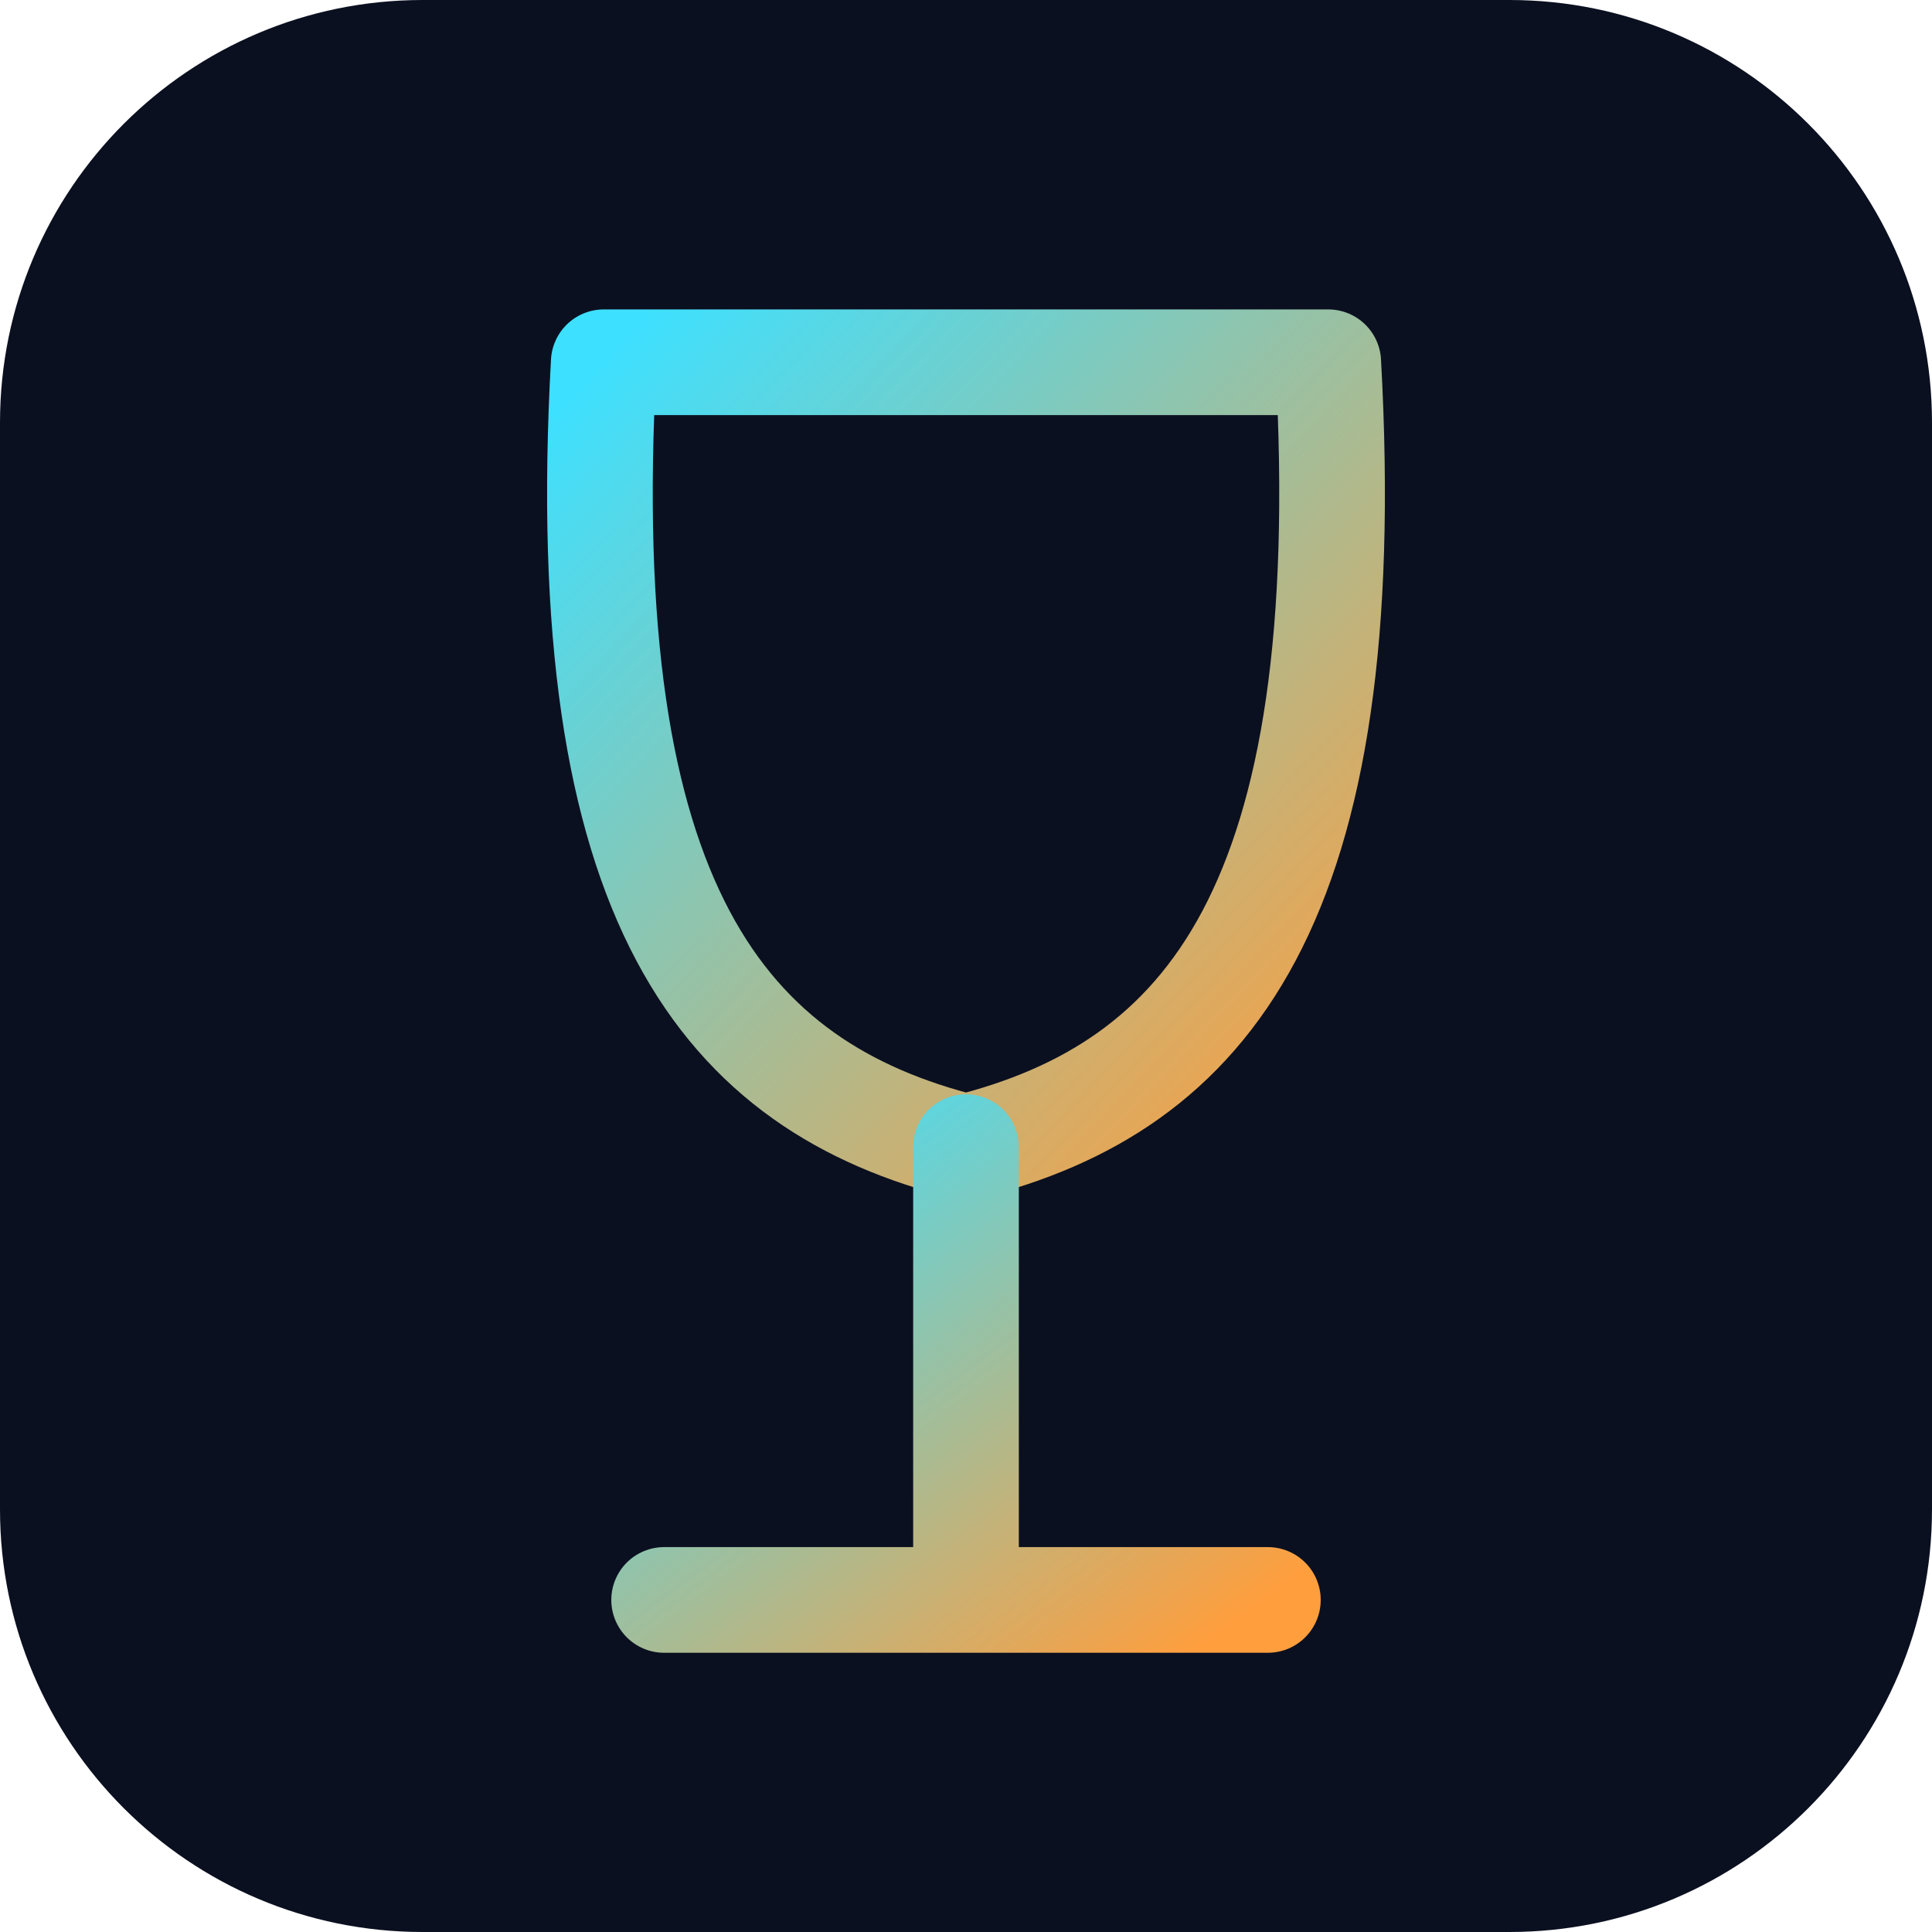
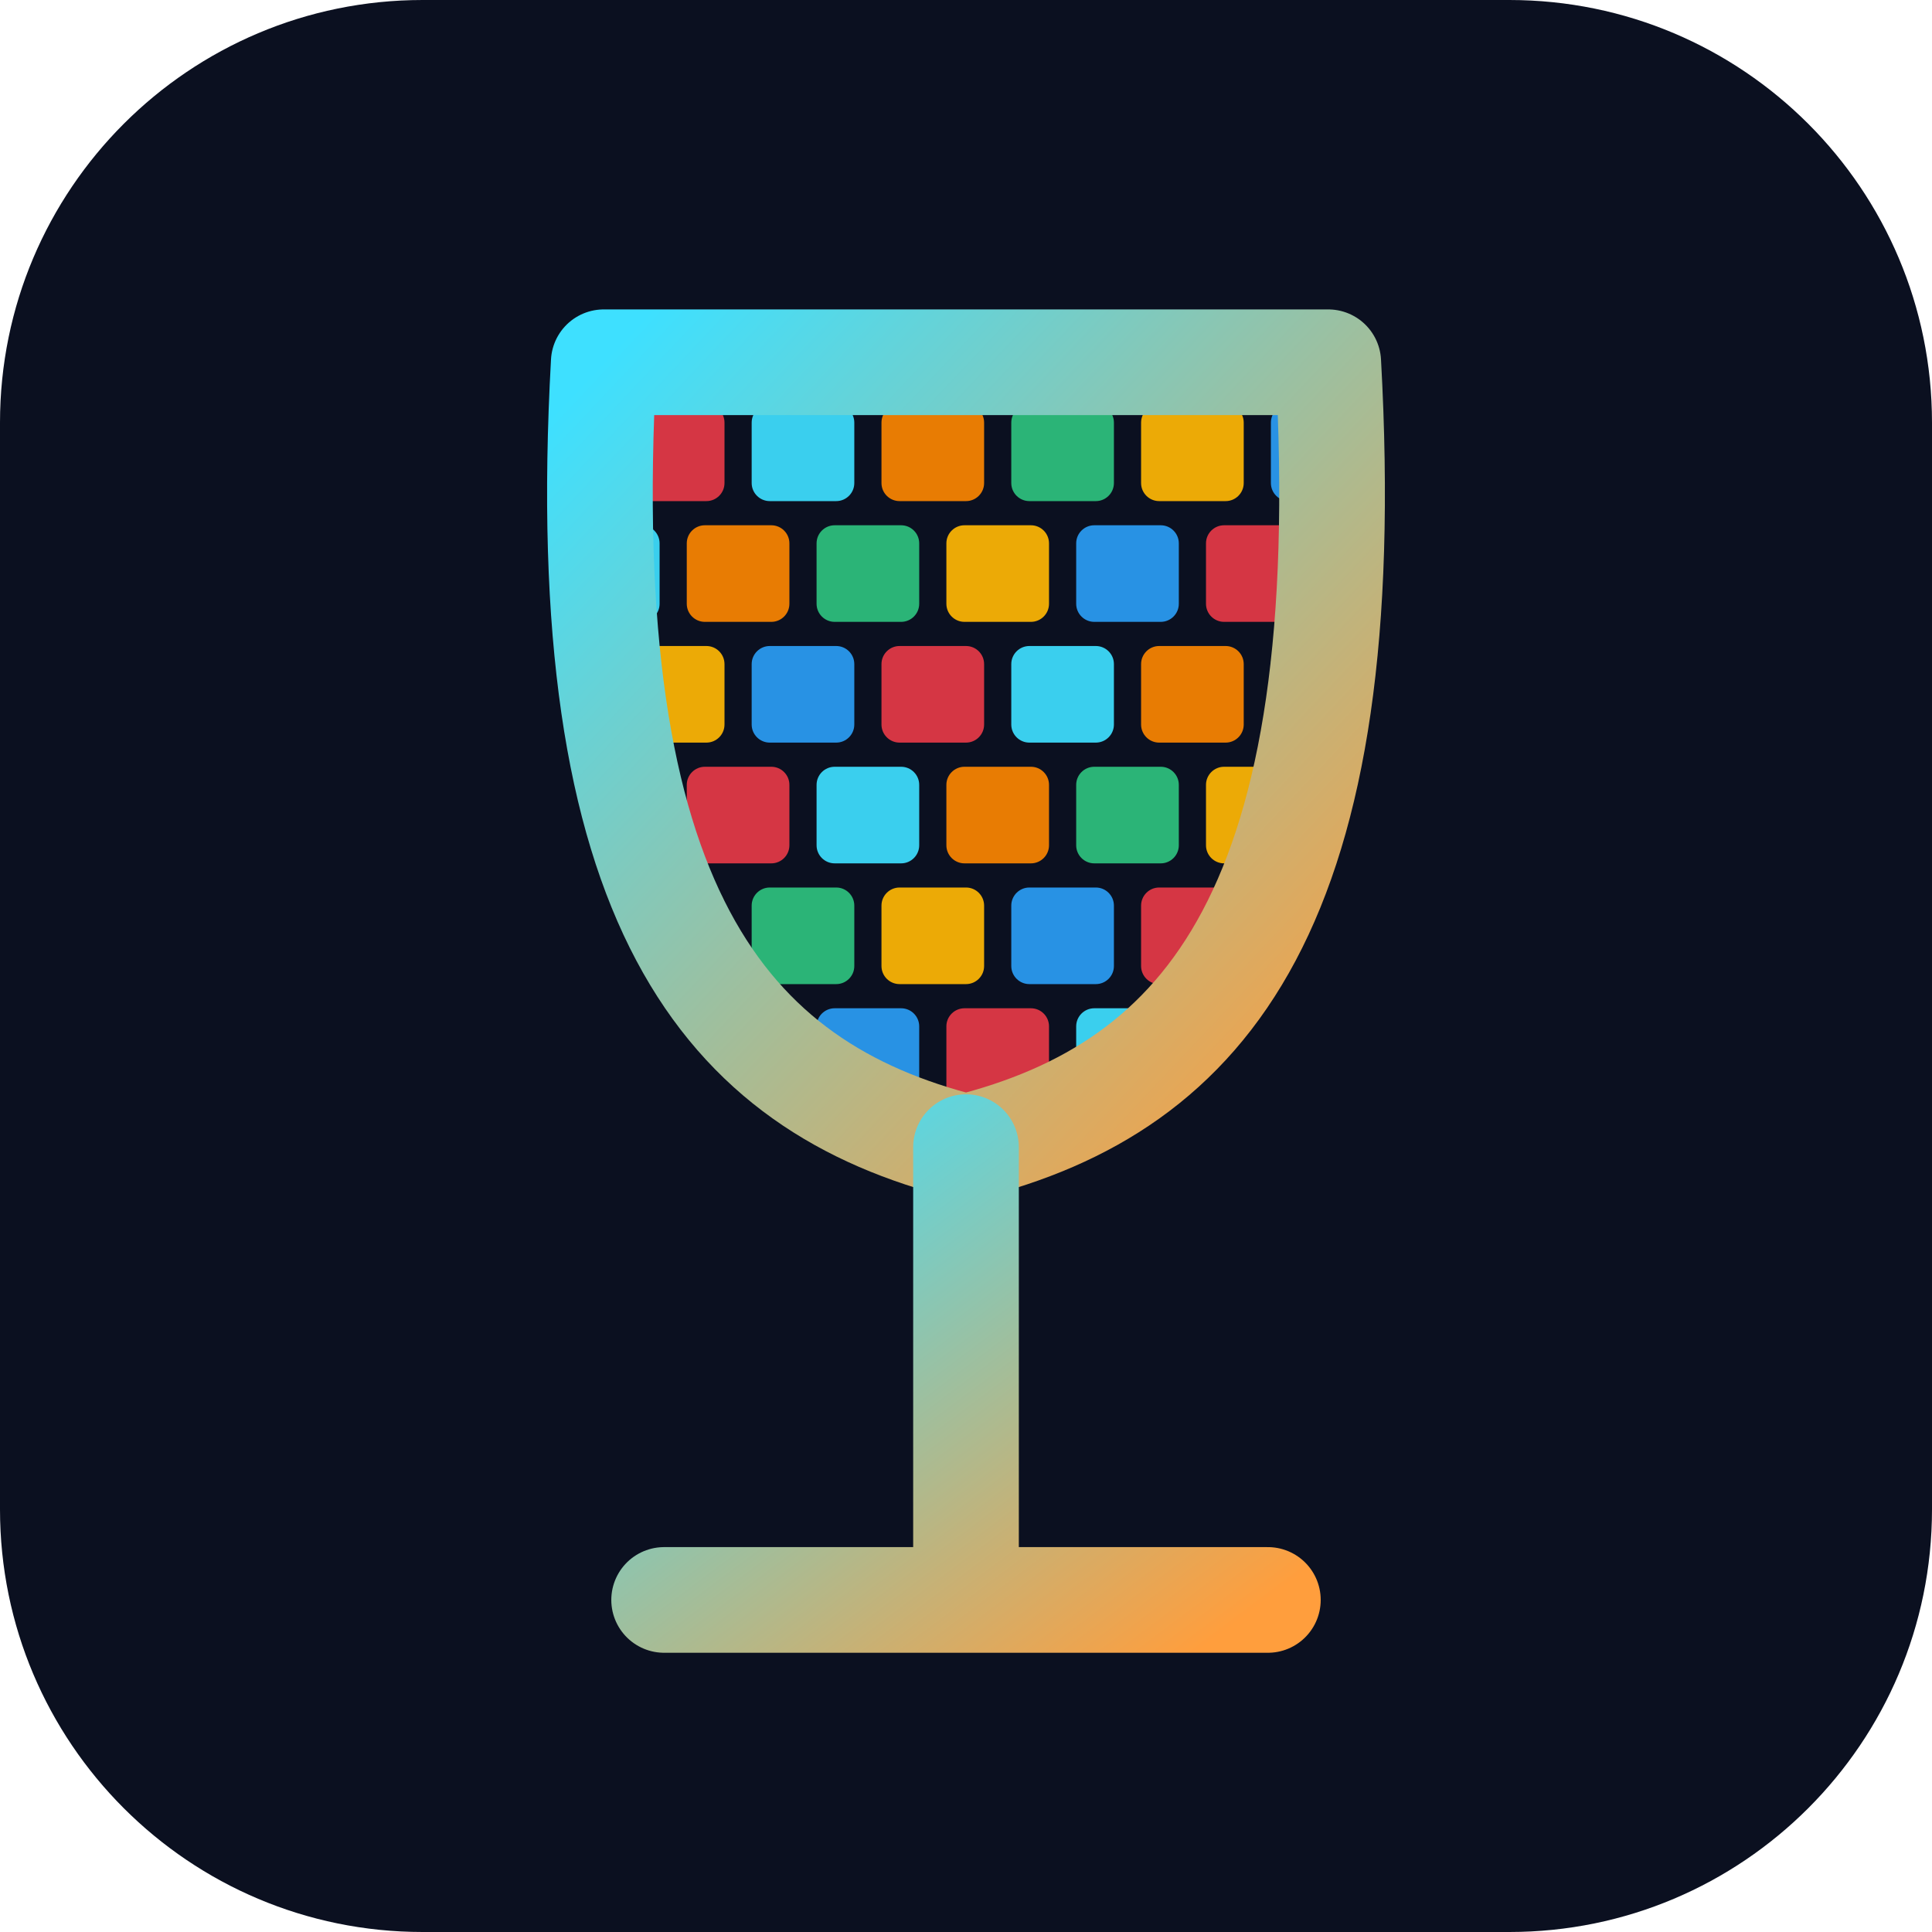
<svg xmlns="http://www.w3.org/2000/svg" viewBox="0 0 64 64">
  <defs>
    <linearGradient id="l" x1="0" y1="0" x2="1" y2="1">
      <stop offset="0" stop-color="#3ee0ff" />
      <stop offset="1" stop-color="#ff9e3d" />
    </linearGradient>
+     <clipPath id="bowl">
+       <path d="M21.6 13.6 C20.8 29 25 34.6 32 36.4 C39 34.6 43.2 29 42.4 13.6 Z" />
+     </clipPath>
  </defs>
  <rect width="64" height="64" rx="14" fill="#0b1020" />
+   <g clip-path="url(#bowl)" opacity=".92">
+     <rect x="16.3" y="13.4" width="3.4" height="3.2" rx=".6" fill="#2a9df4" />
+     <rect x="20.6" y="13.4" width="3.4" height="3.2" rx=".6" fill="#e63946" />
+     <rect x="24.9" y="13.4" width="3.4" height="3.2" rx=".6" fill="#3ee0ff" />
+     <rect x="29.2" y="13.4" width="3.4" height="3.2" rx=".6" fill="#fb8500" />
+     <rect x="33.5" y="13.4" width="3.4" height="3.2" rx=".6" fill="#2ec27e" />
+     <rect x="37.8" y="13.4" width="3.4" height="3.2" rx=".6" fill="#ffb703" />
+     <rect x="42.1" y="13.4" width="3.4" height="3.2" rx=".6" fill="#2a9df4" />
+     <rect x="18.45" y="17.4" width="3.4" height="3.2" rx=".6" fill="#3ee0ff" />
+     <rect x="22.75" y="17.4" width="3.4" height="3.2" rx=".6" fill="#fb8500" />
+     <rect x="27.05" y="17.4" width="3.4" height="3.2" rx=".6" fill="#2ec27e" />
+     <rect x="31.35" y="17.4" width="3.4" height="3.2" rx=".6" fill="#ffb703" />
+     <rect x="35.65" y="17.4" width="3.4" height="3.2" rx=".6" fill="#2a9df4" />
+     <rect x="39.95" y="17.4" width="3.4" height="3.2" rx=".6" fill="#e63946" />
+     <rect x="44.25" y="17.4" width="3.4" height="3.2" rx=".6" fill="#3ee0ff" />
+     <rect x="16.3" y="21.4" width="3.4" height="3.2" rx=".6" fill="#2ec27e" />
+     <rect x="20.6" y="21.4" width="3.4" height="3.2" rx=".6" fill="#ffb703" />
+     <rect x="24.9" y="21.4" width="3.4" height="3.2" rx=".6" fill="#2a9df4" />
+     <rect x="29.2" y="21.4" width="3.4" height="3.2" rx=".6" fill="#e63946" />
+     <rect x="33.5" y="21.4" width="3.4" height="3.2" rx=".6" fill="#3ee0ff" />
+     <rect x="37.8" y="21.4" width="3.4" height="3.2" rx=".6" fill="#fb8500" />
+     <rect x="42.1" y="21.4" width="3.4" height="3.2" rx=".6" fill="#2ec27e" />
+     <rect x="18.45" y="25.4" width="3.4" height="3.2" rx=".6" fill="#2a9df4" />
+     <rect x="22.75" y="25.4" width="3.4" height="3.2" rx=".6" fill="#e63946" />
+     <rect x="27.05" y="25.4" width="3.4" height="3.2" rx=".6" fill="#3ee0ff" />
+     <rect x="31.35" y="25.4" width="3.4" height="3.2" rx=".6" fill="#fb8500" />
+     <rect x="35.65" y="25.4" width="3.4" height="3.2" rx=".6" fill="#2ec27e" />
+     <rect x="39.95" y="25.4" width="3.4" height="3.2" rx=".6" fill="#ffb703" />
+     <rect x="44.25" y="25.4" width="3.4" height="3.2" rx=".6" fill="#2a9df4" />
+     <rect x="16.3" y="29.4" width="3.4" height="3.2" rx=".6" fill="#3ee0ff" />
+     <rect x="20.6" y="29.4" width="3.4" height="3.2" rx=".6" fill="#fb8500" />
+     <rect x="24.9" y="29.4" width="3.4" height="3.2" rx=".6" fill="#2ec27e" />
+     <rect x="29.2" y="29.4" width="3.4" height="3.2" rx=".6" fill="#ffb703" />
+     <rect x="33.5" y="29.4" width="3.4" height="3.2" rx=".6" fill="#2a9df4" />
+     <rect x="37.8" y="29.4" width="3.4" height="3.2" rx=".6" fill="#e63946" />
+     <rect x="42.1" y="29.4" width="3.4" height="3.2" rx=".6" fill="#3ee0ff" />
+     <rect x="18.45" y="33.4" width="3.4" height="3.2" rx=".6" fill="#2ec27e" />
+     <rect x="22.75" y="33.4" width="3.4" height="3.2" rx=".6" fill="#ffb703" />
+     <rect x="27.05" y="33.4" width="3.4" height="3.2" rx=".6" fill="#2a9df4" />
+     <rect x="31.35" y="33.4" width="3.4" height="3.2" rx=".6" fill="#e63946" />
+     <rect x="35.65" y="33.4" width="3.4" height="3.2" rx=".6" fill="#3ee0ff" />
+     <rect x="39.95" y="33.4" width="3.4" height="3.2" rx=".6" fill="#fb8500" />
+     <rect x="44.25" y="33.4" width="3.4" height="3.2" rx=".6" fill="#2ec27e" />
+   </g>
  <path d="M20 12 C19 30 24 36 32 38 C40 36 45 30 44 12 Z" fill="none" stroke="url(#l)" stroke-width="3.5" stroke-linejoin="round" />
  <path d="M32 38 V52 M22 53 H42" stroke="url(#l)" stroke-width="3.5" stroke-linecap="round" />
</svg>
